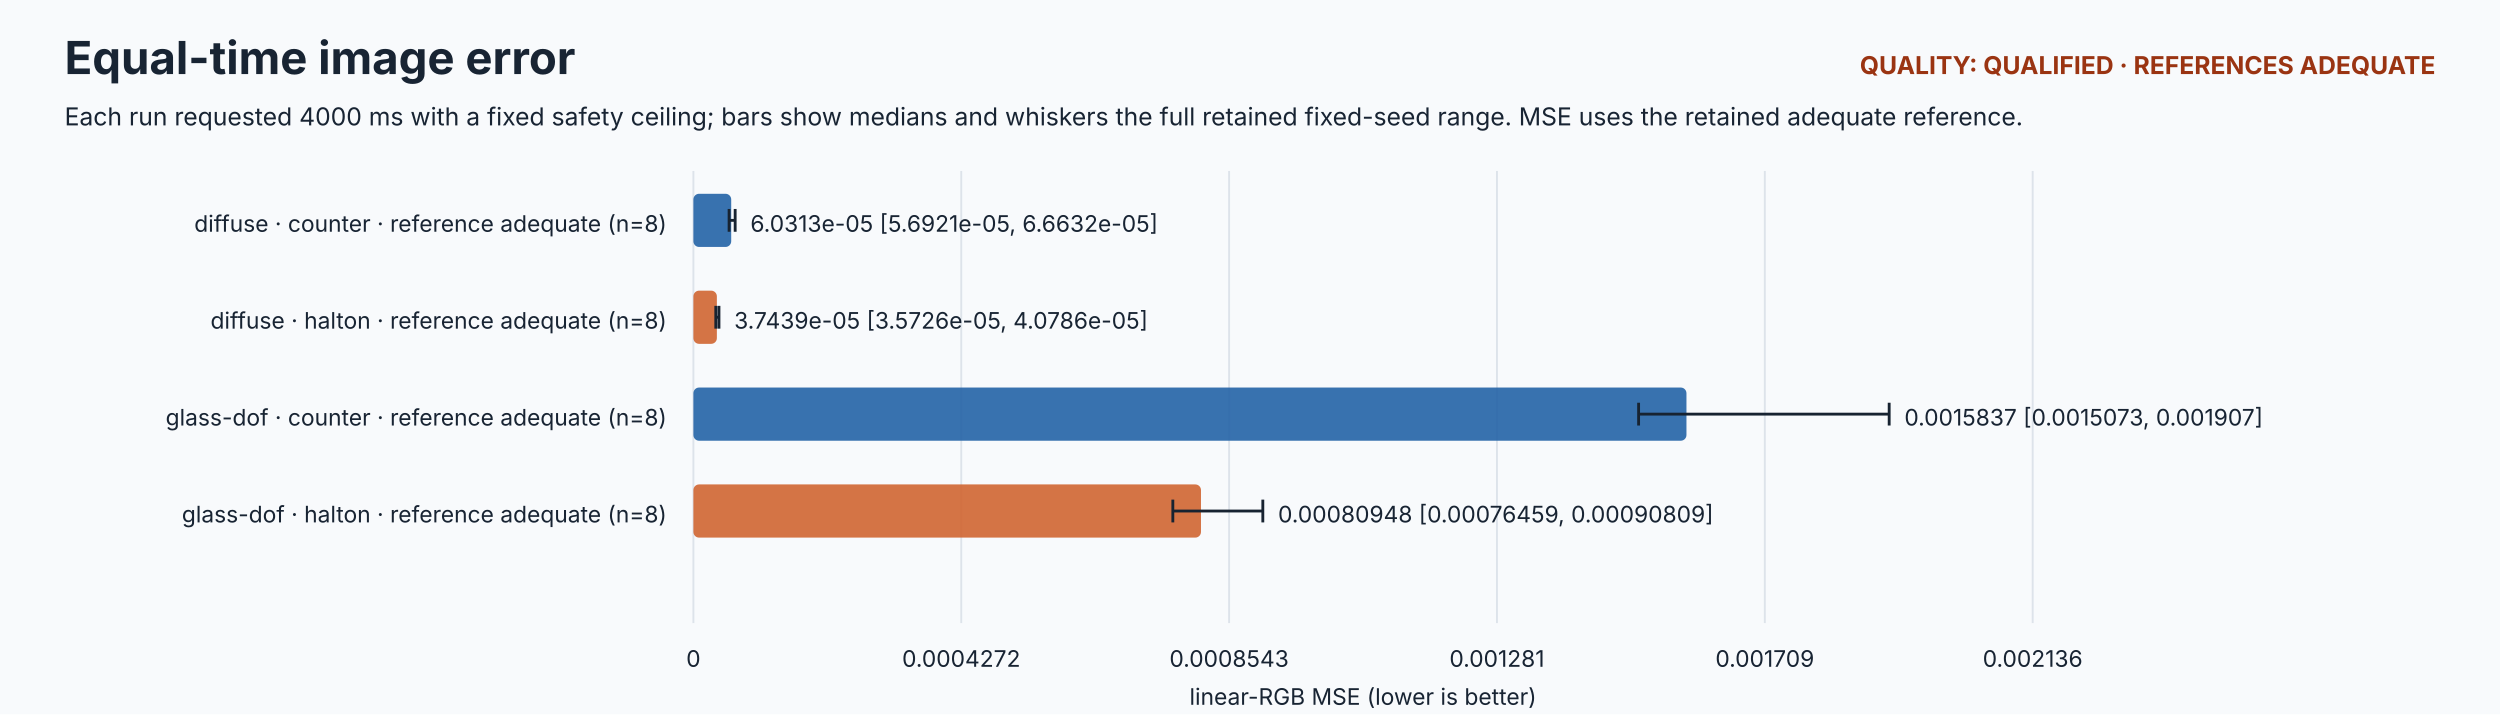
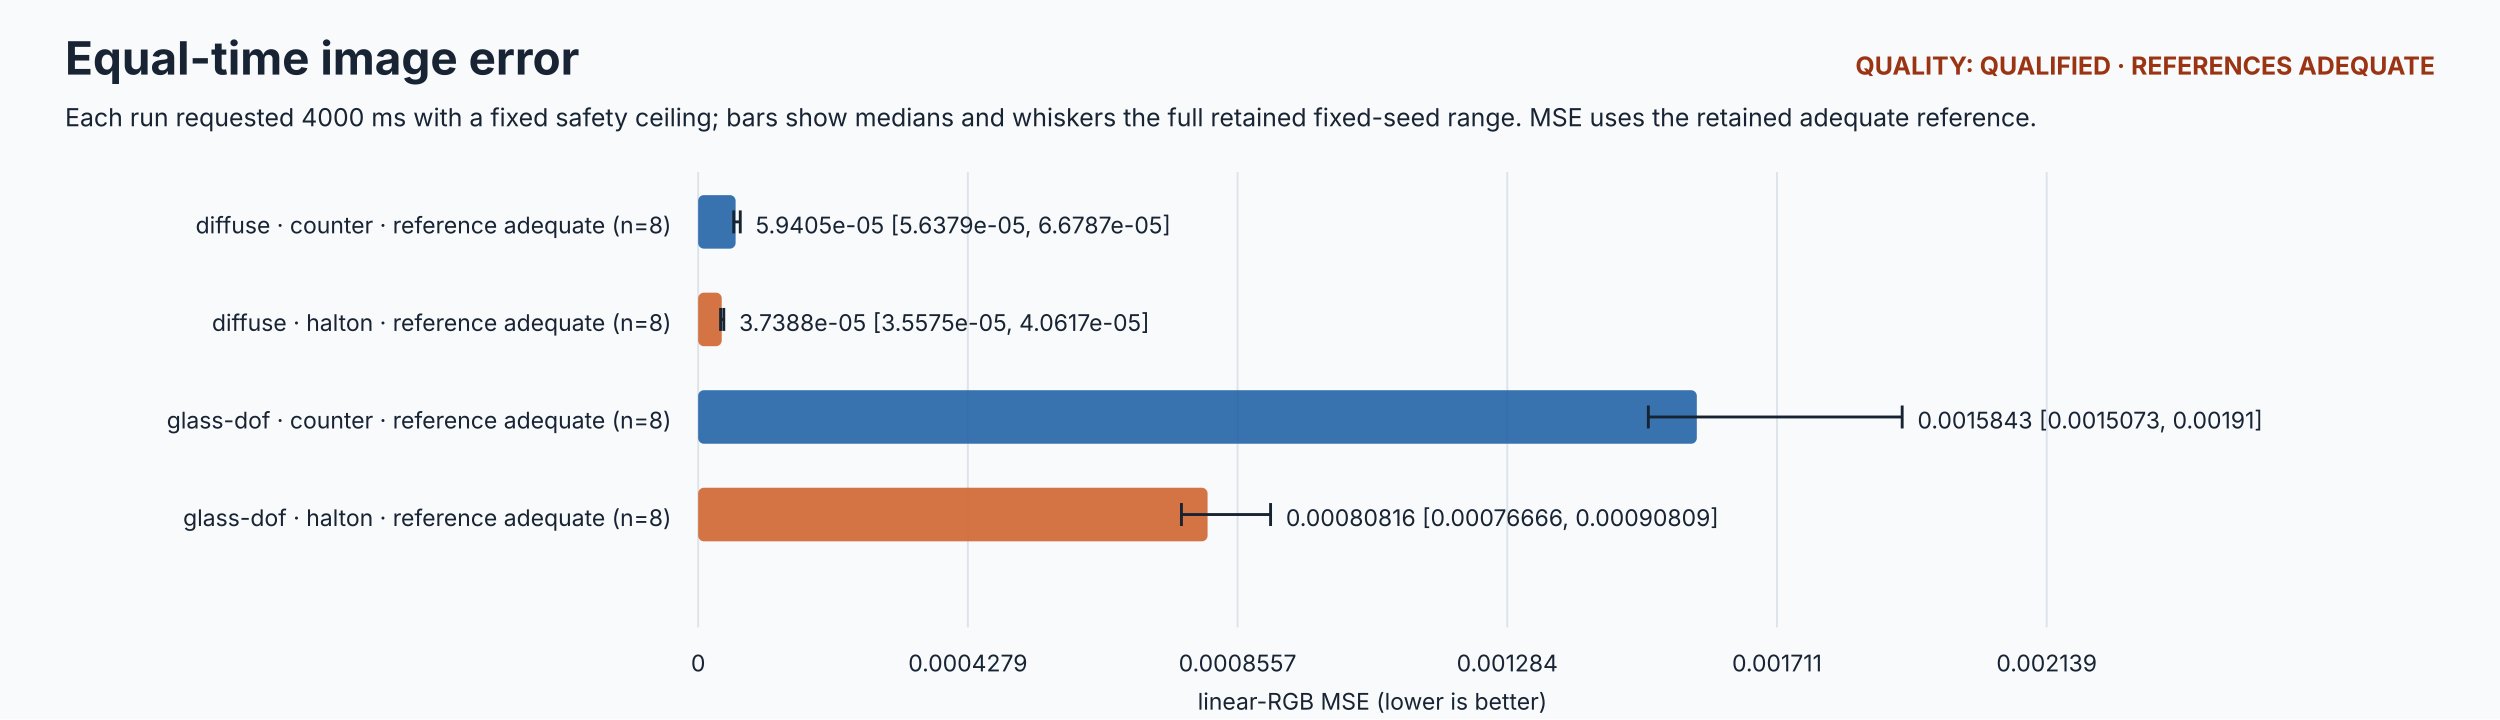
- <svg xmlns="http://www.w3.org/2000/svg" width="1316" height="376" viewBox="0 0 1316 376" role="img" aria-labelledby="title desc">
-   <rect width="1316" height="376" fill="#f8fafc" />
+ <svg xmlns="http://www.w3.org/2000/svg" width="1307" height="376" viewBox="0 0 1307 376" role="img" aria-labelledby="title desc">
+   <rect width="1307" height="376" fill="#f8fafc" />
  <g font-family="system-ui,-apple-system,BlinkMacSystemFont,Segoe UI,sans-serif" fill="#182433">
    <text x="34" y="39" font-size="24" font-weight="650">Equal-time image error</text>
    <text x="34" y="66" font-size="13">Each run requested 4000 ms with a fixed safety ceiling; bars show medians and whiskers the full retained fixed-seed range. MSE uses the retained adequate reference.</text>
-     <text x="1282" y="39" text-anchor="end" font-size="13" font-weight="700" fill="#9a3412">QUALITY: QUALIFIED · REFERENCES ADEQUATE</text>
+     <text x="1273" y="39" text-anchor="end" font-size="13" font-weight="700" fill="#9a3412">QUALITY: QUALIFIED · REFERENCES ADEQUATE</text>
    <path d="M365.00 90 V328" stroke="#dde3ea" />
    <text x="365.00" y="351" text-anchor="middle" font-size="12">0</text>
    <path d="M506.00 90 V328" stroke="#dde3ea" />
-     <text x="506.00" y="351" text-anchor="middle" font-size="12">0.0004272</text>
+     <text x="506.00" y="351" text-anchor="middle" font-size="12">0.0004279</text>
    <path d="M647.00 90 V328" stroke="#dde3ea" />
-     <text x="647.00" y="351" text-anchor="middle" font-size="12">0.0008543</text>
+     <text x="647.00" y="351" text-anchor="middle" font-size="12">0.0008557</text>
    <path d="M788.00 90 V328" stroke="#dde3ea" />
-     <text x="788.00" y="351" text-anchor="middle" font-size="12">0.001281</text>
+     <text x="788.00" y="351" text-anchor="middle" font-size="12">0.001284</text>
    <path d="M929.00 90 V328" stroke="#dde3ea" />
-     <text x="929.00" y="351" text-anchor="middle" font-size="12">0.001709</text>
+     <text x="929.00" y="351" text-anchor="middle" font-size="12">0.001711</text>
    <path d="M1070.00 90 V328" stroke="#dde3ea" />
-     <text x="1070.00" y="351" text-anchor="middle" font-size="12">0.002136</text>
+     <text x="1070.00" y="351" text-anchor="middle" font-size="12">0.002139</text>
    <text x="717.50" y="371" text-anchor="middle" font-size="12">linear-RGB MSE (lower is better)</text>
    <text x="351" y="122" text-anchor="end" font-size="12">diffuse · counter · reference adequate (n=8)</text>
-     <rect x="365" y="102" width="19.91" height="28" rx="3" fill="#2463a6" opacity="0.9" />
-     <path d="M383.79 116 H386.99 M383.79 110 V122 M386.99 110 V122" stroke="#172331" stroke-width="1.5" />
-     <text x="394.99" y="122" font-size="12">6.0313e-05 [5.6921e-05, 6.6632e-05]</text>
+     <rect x="365" y="102" width="19.58" height="28" rx="3" fill="#2463a6" opacity="0.9" />
+     <path d="M383.58 116 H387.01 M383.58 110 V122 M387.01 110 V122" stroke="#172331" stroke-width="1.5" />
+     <text x="395.01" y="122" font-size="12">5.9405e-05 [5.6379e-05, 6.6787e-05]</text>
    <text x="351" y="173" text-anchor="end" font-size="12">diffuse · halton · reference adequate (n=8)</text>
-     <rect x="365" y="153" width="12.36" height="28" rx="3" fill="#d06531" opacity="0.9" />
-     <path d="M376.79 167 H378.46 M376.79 161 V173 M378.46 161 V173" stroke="#172331" stroke-width="1.5" />
-     <text x="386.46" y="173" font-size="12">3.7439e-05 [3.5726e-05, 4.0786e-05]</text>
+     <rect x="365" y="153" width="12.32" height="28" rx="3" fill="#d06531" opacity="0.9" />
+     <path d="M376.72 167 H378.39 M376.72 161 V173 M378.39 161 V173" stroke="#172331" stroke-width="1.5" />
+     <text x="386.39" y="173" font-size="12">3.7388e-05 [3.5575e-05, 4.0617e-05]</text>
    <text x="351" y="224" text-anchor="end" font-size="12">glass-dof · counter · reference adequate (n=8)</text>
-     <rect x="365" y="204" width="522.75" height="28" rx="3" fill="#2463a6" opacity="0.9" />
-     <path d="M862.56 218 H994.46 M862.56 212 V224 M994.46 212 V224" stroke="#172331" stroke-width="1.5" />
-     <text x="1002.46" y="224" font-size="12">0.0015837 [0.0015073, 0.001907]</text>
+     <rect x="365" y="204" width="522.10" height="28" rx="3" fill="#2463a6" opacity="0.9" />
+     <path d="M861.75 218 H994.46 M861.75 212 V224 M994.46 212 V224" stroke="#172331" stroke-width="1.5" />
+     <text x="1002.46" y="224" font-size="12">0.0015843 [0.0015073, 0.00191]</text>
    <text x="351" y="275" text-anchor="end" font-size="12">glass-dof · halton · reference adequate (n=8)</text>
-     <rect x="365" y="255" width="267.20" height="28" rx="3" fill="#d06531" opacity="0.9" />
-     <path d="M617.38 269 H664.75 M617.38 263 V275 M664.75 263 V275" stroke="#172331" stroke-width="1.5" />
-     <text x="672.75" y="275" font-size="12">0.00080948 [0.00076459, 0.00090809]</text>
+     <rect x="365" y="255" width="266.33" height="28" rx="3" fill="#d06531" opacity="0.9" />
+     <path d="M617.66 269 H664.26 M617.66 263 V275 M664.26 263 V275" stroke="#172331" stroke-width="1.5" />
+     <text x="672.26" y="275" font-size="12">0.00080816 [0.00076666, 0.00090809]</text>
  </g>
</svg>
